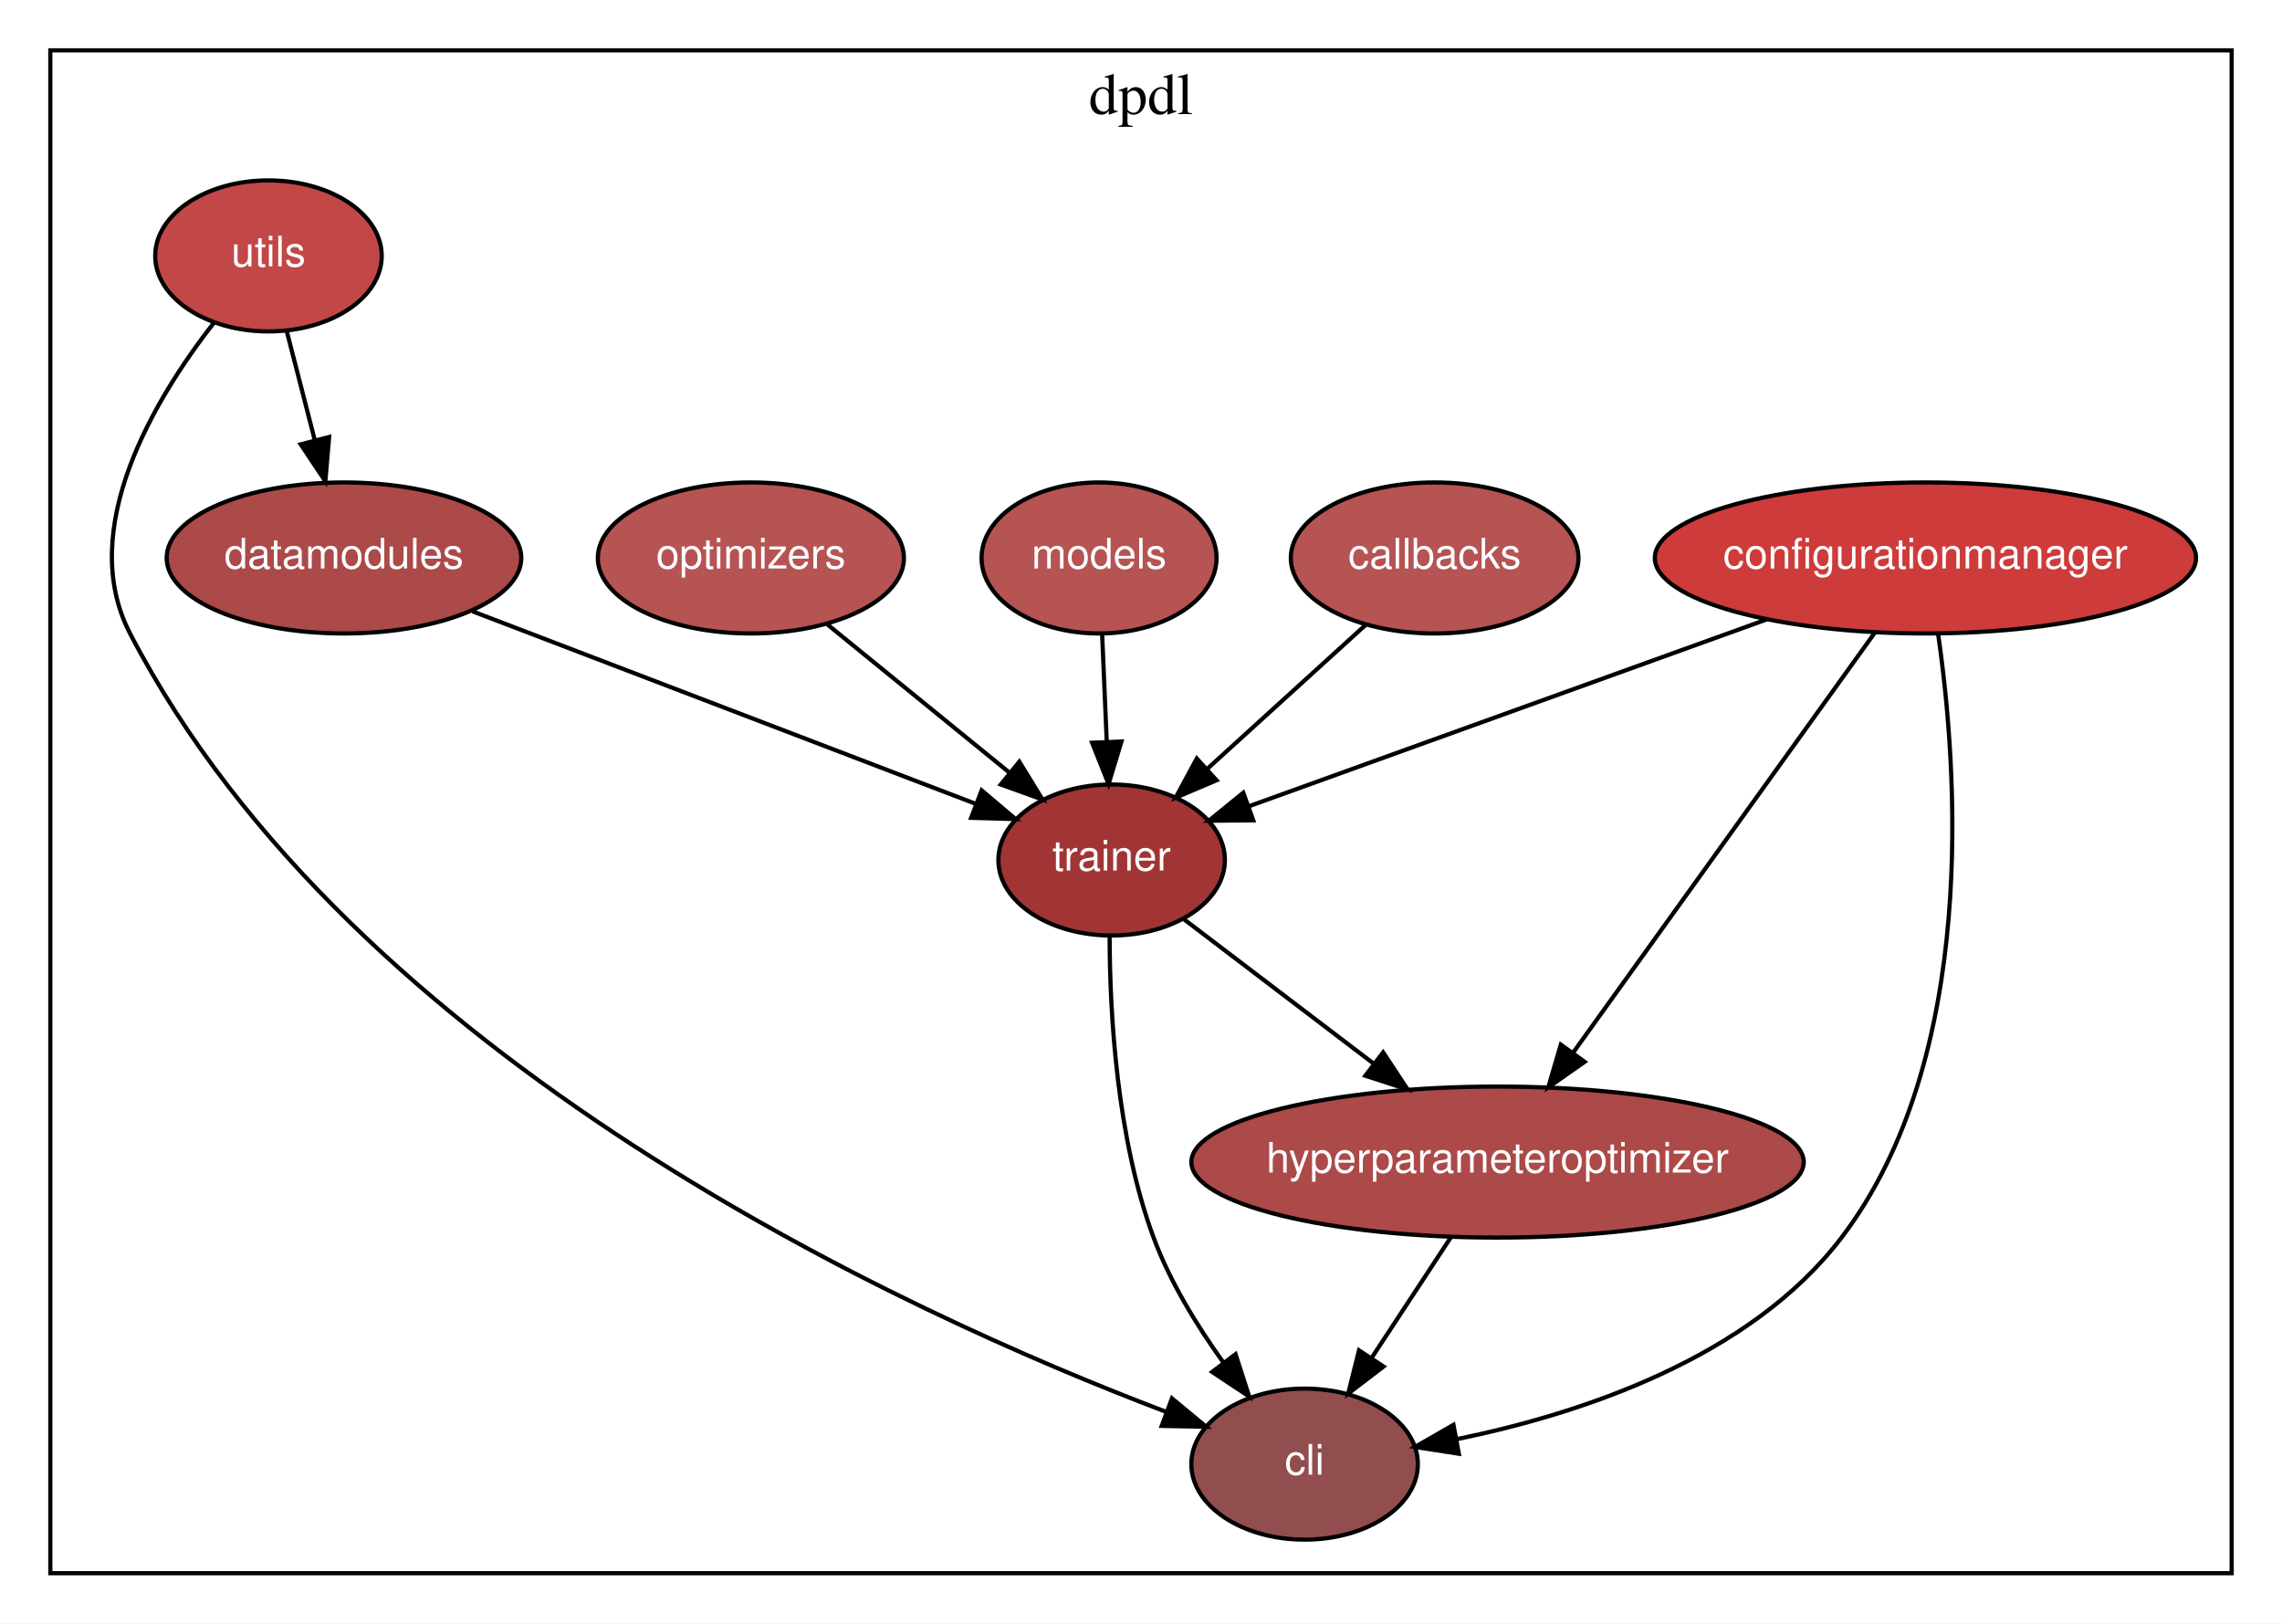
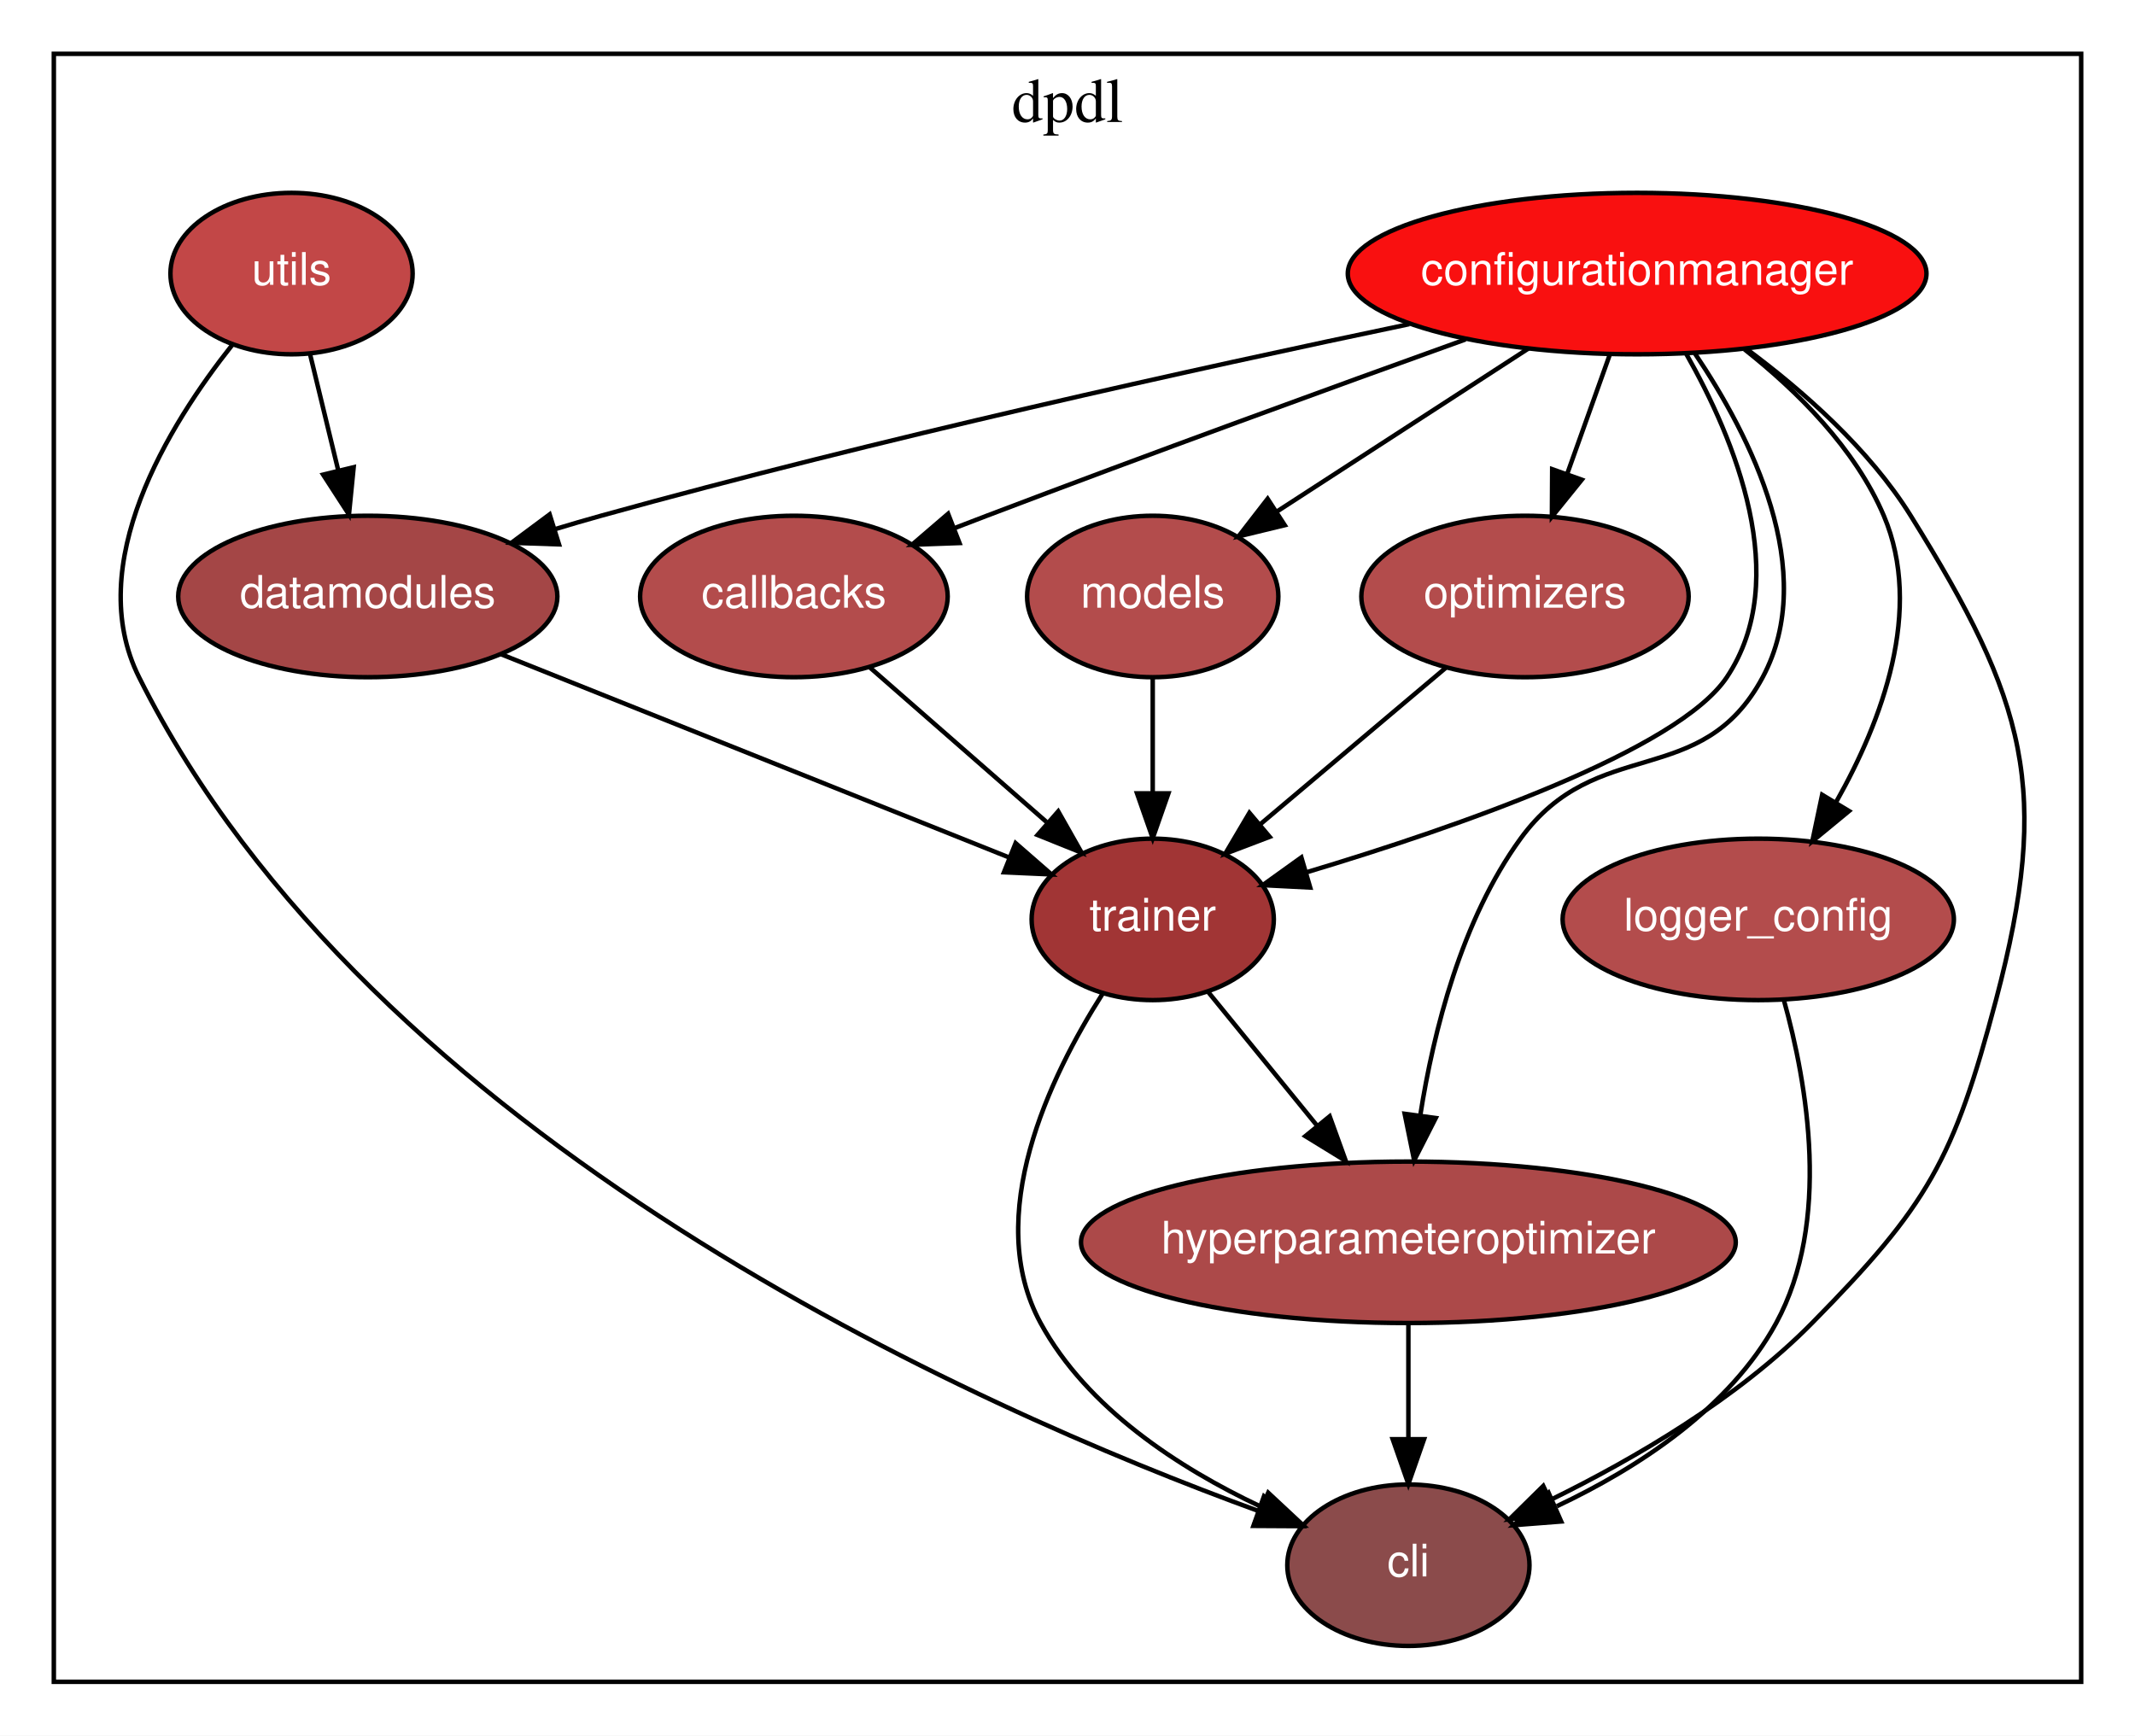
- <svg xmlns="http://www.w3.org/2000/svg" width="544pt" height="387pt" viewBox="0.00 0.00 544.00 387.00">
+ <svg xmlns="http://www.w3.org/2000/svg" width="476pt" height="387pt" viewBox="0.00 0.00 476.00 387.00">
  <g id="graph0" class="graph" transform="scale(1 1) rotate(0) translate(4 383)">
    <style>.edge&gt;path:hover{stroke-width:8}</style>
-     <polygon fill="white" stroke="transparent" points="-4,4 -4,-383 540,-383 540,4 -4,4" />
+     <polygon fill="white" stroke="transparent" points="-4,4 -4,-383 472,-383 472,4 -4,4" />
    <g id="clust1" class="cluster">
      <style>.edge&gt;path:hover{stroke-width:8}</style>
-       <polygon fill="none" stroke="black" points="8,-8 8,-371 528,-371 528,-8 8,-8" />
-       <text text-anchor="middle" x="268" y="-355.8" font-family="Times,serif" font-size="14.00">dpdl</text>
+       <polygon fill="none" stroke="black" points="8,-8 8,-371 460,-371 460,-8 8,-8" />
+       <text text-anchor="middle" x="234" y="-355.8" font-family="Times,serif" font-size="14.00">dpdl</text>
    </g>
    <g id="node1" class="node">
      <style>.edge&gt;path:hover{stroke-width:8}</style>
-       <ellipse fill="#b65353" stroke="black" cx="338" cy="-250" rx="34.29" ry="18" />
-       <text text-anchor="middle" x="338" y="-247.5" font-family="Helvetica,sans-Serif" font-size="10.00" fill="#ffffff">callbacks</text>
+       <ellipse fill="#b34c4c" stroke="black" cx="173" cy="-250" rx="34.29" ry="18" />
+       <text text-anchor="middle" x="173" y="-247.5" font-family="Helvetica,sans-Serif" font-size="10.00" fill="#ffffff">callbacks</text>
+     </g>
+     <g id="node9" class="node">
+       <style>.edge&gt;path:hover{stroke-width:8}</style>
+       <ellipse fill="#a13535" stroke="black" cx="253" cy="-178" rx="27" ry="18" />
+       <text text-anchor="middle" x="253" y="-175.5" font-family="Helvetica,sans-Serif" font-size="10.00" fill="#ffffff">trainer</text>
+     </g>
+     <g id="edge1" class="edge">
+       <style>.edge&gt;path:hover{stroke-width:8}</style>
+       <path fill="none" stroke="black" d="M189.97,-234.15C201.4,-224.15 216.65,-210.8 229.29,-199.75" />
+       <polygon fill="#000000" stroke="black" points="231.93,-202.09 237.15,-192.87 227.32,-196.82 231.93,-202.09" />
+     </g>
+     <g id="node2" class="node">
+       <style>.edge&gt;path:hover{stroke-width:8}</style>
+       <ellipse fill="#8b4b4b" stroke="black" cx="310" cy="-34" rx="27" ry="18" />
+       <text text-anchor="middle" x="310" y="-31.5" font-family="Helvetica,sans-Serif" font-size="10.00" fill="#ffffff">cli</text>
+     </g>
+     <g id="node3" class="node">
+       <style>.edge&gt;path:hover{stroke-width:8}</style>
+       <ellipse fill="#f91010" stroke="black" cx="361" cy="-322" rx="64.51" ry="18" />
+       <text text-anchor="middle" x="361" y="-319.5" font-family="Helvetica,sans-Serif" font-size="10.00" fill="#ffffff">configurationmanager</text>
+     </g>
+     <g id="edge2" class="edge">
+       <style>.edge&gt;path:hover{stroke-width:8}</style>
+       <path fill="none" stroke="black" d="M322.74,-307.32C293.44,-296.78 252.07,-281.72 216,-268 213.64,-267.1 211.2,-266.17 208.75,-265.22" />
+       <polygon fill="#000000" stroke="black" points="209.92,-261.92 199.34,-261.54 207.38,-268.44 209.92,-261.92" />
+     </g>
+     <g id="edge3" class="edge">
+       <style>.edge&gt;path:hover{stroke-width:8}</style>
+       <path fill="none" stroke="black" d="M385.29,-305.26C397.97,-295.87 412.73,-282.89 422,-268 447.75,-226.62 453.47,-207.11 441,-160 431.57,-124.4 425.85,-114.23 400,-88 383.42,-71.17 360.4,-57.75 341.8,-48.62" />
+       <polygon fill="#000000" stroke="black" points="343.06,-45.34 332.53,-44.24 340.07,-51.67 343.06,-45.34" />
+     </g>
+     <g id="node4" class="node">
+       <style>.edge&gt;path:hover{stroke-width:8}</style>
+       <ellipse fill="#a44646" stroke="black" cx="78" cy="-250" rx="42.27" ry="18" />
+       <text text-anchor="middle" x="78" y="-247.5" font-family="Helvetica,sans-Serif" font-size="10.00" fill="#ffffff">datamodules</text>
+     </g>
+     <g id="edge4" class="edge">
+       <style>.edge&gt;path:hover{stroke-width:8}</style>
+       <path fill="none" stroke="black" d="M310.2,-310.73C263.17,-300.89 191.45,-285.06 130,-268 126.65,-267.07 123.19,-266.06 119.73,-265.01" />
+       <polygon fill="#000000" stroke="black" points="120.63,-261.62 110.04,-261.98 118.54,-268.3 120.63,-261.62" />
+     </g>
+     <g id="node5" class="node">
+       <style>.edge&gt;path:hover{stroke-width:8}</style>
+       <ellipse fill="#ac4949" stroke="black" cx="310" cy="-106" rx="72.99" ry="18" />
+       <text text-anchor="middle" x="310" y="-103.5" font-family="Helvetica,sans-Serif" font-size="10.00" fill="#ffffff">hyperparameteroptimizer</text>
+     </g>
+     <g id="edge5" class="edge">
+       <style>.edge&gt;path:hover{stroke-width:8}</style>
+       <path fill="none" stroke="black" d="M373.88,-304.19C386.33,-285.73 401.61,-255.56 389,-232 375.39,-206.57 351.95,-219.34 335,-196 321.85,-177.9 315.61,-153.12 312.65,-134.3" />
+       <polygon fill="#000000" stroke="black" points="316.1,-133.71 311.29,-124.27 309.17,-134.65 316.1,-133.71" />
+     </g>
+     <g id="node6" class="node">
+       <style>.edge&gt;path:hover{stroke-width:8}</style>
+       <ellipse fill="#b34c4c" stroke="black" cx="388" cy="-178" rx="43.62" ry="18" />
+       <text text-anchor="middle" x="388" y="-175.5" font-family="Helvetica,sans-Serif" font-size="10.00" fill="#ffffff">logger_config</text>
+     </g>
+     <g id="edge6" class="edge">
+       <style>.edge&gt;path:hover{stroke-width:8}</style>
+       <path fill="none" stroke="black" d="M384.94,-305.1C396.67,-295.83 409.62,-283.01 416,-268 424.9,-247.05 415.6,-222.29 405.39,-204.21" />
+       <polygon fill="#000000" stroke="black" points="408.24,-202.16 400.06,-195.42 402.25,-205.78 408.24,-202.16" />
+     </g>
+     <g id="node7" class="node">
+       <style>.edge&gt;path:hover{stroke-width:8}</style>
+       <ellipse fill="#b34c4c" stroke="black" cx="253" cy="-250" rx="28.01" ry="18" />
+       <text text-anchor="middle" x="253" y="-247.5" font-family="Helvetica,sans-Serif" font-size="10.00" fill="#ffffff">models</text>
+     </g>
+     <g id="edge7" class="edge">
+       <style>.edge&gt;path:hover{stroke-width:8}</style>
+       <path fill="none" stroke="black" d="M336.76,-305.29C320.13,-294.51 298.03,-280.18 280.7,-268.95" />
+       <polygon fill="#000000" stroke="black" points="282.43,-265.9 272.13,-263.4 278.62,-271.78 282.43,-265.9" />
    </g>
    <g id="node8" class="node">
      <style>.edge&gt;path:hover{stroke-width:8}</style>
-       <ellipse fill="#a13535" stroke="black" cx="261" cy="-178" rx="27" ry="18" />
-       <text text-anchor="middle" x="261" y="-175.5" font-family="Helvetica,sans-Serif" font-size="10.00" fill="#ffffff">trainer</text>
-     </g>
-     <g id="edge1" class="edge">
-       <style>.edge&gt;path:hover{stroke-width:8}</style>
-       <path fill="none" stroke="black" d="M321.67,-234.15C310.66,-224.15 295.98,-210.8 283.82,-199.75" />
-       <polygon fill="#000000" stroke="black" points="286.01,-197.01 276.26,-192.87 281.3,-202.19 286.01,-197.01" />
-     </g>
-     <g id="node2" class="node">
-       <style>.edge&gt;path:hover{stroke-width:8}</style>
-       <ellipse fill="#924e4e" stroke="black" cx="307" cy="-34" rx="27" ry="18" />
-       <text text-anchor="middle" x="307" y="-31.5" font-family="Helvetica,sans-Serif" font-size="10.00" fill="#ffffff">cli</text>
-     </g>
-     <g id="node3" class="node">
-       <style>.edge&gt;path:hover{stroke-width:8}</style>
-       <ellipse fill="#ce3b3b" stroke="black" cx="455" cy="-250" rx="64.51" ry="18" />
-       <text text-anchor="middle" x="455" y="-247.5" font-family="Helvetica,sans-Serif" font-size="10.00" fill="#ffffff">configurationmanager</text>
-     </g>
-     <g id="edge2" class="edge">
-       <style>.edge&gt;path:hover{stroke-width:8}</style>
-       <path fill="none" stroke="black" d="M458.02,-231.91C462.63,-200.07 467.77,-131.02 435,-88 413.1,-59.25 372.8,-45.99 343.25,-39.94" />
-       <polygon fill="#000000" stroke="black" points="343.77,-36.48 333.3,-38.09 342.49,-43.36 343.77,-36.48" />
-     </g>
-     <g id="node5" class="node">
-       <style>.edge&gt;path:hover{stroke-width:8}</style>
-       <ellipse fill="#ac4949" stroke="black" cx="353" cy="-106" rx="72.99" ry="18" />
-       <text text-anchor="middle" x="353" y="-103.5" font-family="Helvetica,sans-Serif" font-size="10.00" fill="#ffffff">hyperparameteroptimizer</text>
-     </g>
-     <g id="edge3" class="edge">
-       <style>.edge&gt;path:hover{stroke-width:8}</style>
-       <path fill="none" stroke="black" d="M442.9,-232.15C425.11,-207.39 391.77,-160.97 371.07,-132.16" />
-       <polygon fill="#000000" stroke="black" points="373.76,-129.9 365.09,-123.82 368.08,-133.99 373.76,-129.9" />
-     </g>
-     <g id="edge4" class="edge">
-       <style>.edge&gt;path:hover{stroke-width:8}</style>
-       <path fill="none" stroke="black" d="M417.13,-235.34C381.2,-222.37 327.77,-203.09 293.66,-190.79" />
-       <polygon fill="#000000" stroke="black" points="294.76,-187.46 284.16,-187.36 292.38,-194.04 294.76,-187.46" />
-     </g>
-     <g id="node4" class="node">
-       <style>.edge&gt;path:hover{stroke-width:8}</style>
-       <ellipse fill="#ac4949" stroke="black" cx="78" cy="-250" rx="42.27" ry="18" />
-       <text text-anchor="middle" x="78" y="-247.5" font-family="Helvetica,sans-Serif" font-size="10.00" fill="#ffffff">datamodules</text>
-     </g>
-     <g id="edge5" class="edge">
-       <style>.edge&gt;path:hover{stroke-width:8}</style>
-       <path fill="none" stroke="black" d="M108.63,-237.28C141.88,-224.57 194.74,-204.34 228.65,-191.37" />
-       <polygon fill="#000000" stroke="black" points="230.01,-194.6 238.1,-187.76 227.51,-188.06 230.01,-194.6" />
-     </g>
-     <g id="edge6" class="edge">
-       <style>.edge&gt;path:hover{stroke-width:8}</style>
-       <path fill="none" stroke="black" d="M341.86,-88.05C336.22,-79.47 329.27,-68.89 323.06,-59.44" />
-       <polygon fill="#000000" stroke="black" points="325.82,-57.26 317.4,-50.83 319.97,-61.11 325.82,-57.26" />
-     </g>
-     <g id="node6" class="node">
-       <style>.edge&gt;path:hover{stroke-width:8}</style>
-       <ellipse fill="#b65353" stroke="black" cx="258" cy="-250" rx="28.01" ry="18" />
-       <text text-anchor="middle" x="258" y="-247.5" font-family="Helvetica,sans-Serif" font-size="10.00" fill="#ffffff">models</text>
-     </g>
-     <g id="edge7" class="edge">
-       <style>.edge&gt;path:hover{stroke-width:8}</style>
-       <path fill="none" stroke="black" d="M258.74,-231.7C259.07,-223.98 259.47,-214.71 259.84,-206.11" />
-       <polygon fill="#000000" stroke="black" points="263.34,-206.25 260.27,-196.1 256.34,-205.95 263.34,-206.25" />
-     </g>
-     <g id="node7" class="node">
-       <style>.edge&gt;path:hover{stroke-width:8}</style>
-       <ellipse fill="#b65353" stroke="black" cx="175" cy="-250" rx="36.49" ry="18" />
-       <text text-anchor="middle" x="175" y="-247.5" font-family="Helvetica,sans-Serif" font-size="10.00" fill="#ffffff">optimizers</text>
+       <ellipse fill="#b34c4c" stroke="black" cx="336" cy="-250" rx="36.49" ry="18" />
+       <text text-anchor="middle" x="336" y="-247.5" font-family="Helvetica,sans-Serif" font-size="10.00" fill="#ffffff">optimizers</text>
    </g>
    <g id="edge8" class="edge">
      <style>.edge&gt;path:hover{stroke-width:8}</style>
-       <path fill="none" stroke="black" d="M193.24,-234.15C205.81,-223.92 222.68,-210.19 236.43,-199" />
-       <polygon fill="#000000" stroke="black" points="238.99,-201.43 244.53,-192.4 234.57,-196 238.99,-201.43" />
+       <path fill="none" stroke="black" d="M354.95,-304.05C352.09,-296.06 348.62,-286.33 345.43,-277.4" />
+       <polygon fill="#000000" stroke="black" points="348.66,-276.03 342,-267.79 342.06,-278.38 348.66,-276.03" />
    </g>
    <g id="edge9" class="edge">
      <style>.edge&gt;path:hover{stroke-width:8}</style>
-       <path fill="none" stroke="black" d="M260.52,-159.71C260.56,-141.35 262.21,-111.77 271,-88 274.88,-77.52 281.26,-67.09 287.58,-58.3" />
-       <polygon fill="#000000" stroke="black" points="290.54,-60.2 293.79,-50.11 284.96,-55.97 290.54,-60.2" />
+       <path fill="none" stroke="black" d="M371.9,-304.18C382.71,-285.16 395.69,-253.99 381,-232 370.11,-215.71 321.24,-198.69 287.14,-188.46" />
+       <polygon fill="#000000" stroke="black" points="288.11,-185.1 277.53,-185.64 286.14,-191.82 288.11,-185.1" />
    </g>
    <g id="edge10" class="edge">
      <style>.edge&gt;path:hover{stroke-width:8}</style>
-       <path fill="none" stroke="black" d="M278.3,-163.83C291.04,-154.14 308.66,-140.73 323.59,-129.37" />
-       <polygon fill="#000000" stroke="black" points="325.72,-132.15 331.56,-123.31 321.48,-126.58 325.72,-132.15" />
-     </g>
-     <g id="node9" class="node">
-       <style>.edge&gt;path:hover{stroke-width:8}</style>
-       <ellipse fill="#c24747" stroke="black" cx="60" cy="-322" rx="27" ry="18" />
-       <text text-anchor="middle" x="60" y="-319.5" font-family="Helvetica,sans-Serif" font-size="10.00" fill="#ffffff">utils</text>
+       <path fill="none" stroke="black" d="M107.69,-237.13C139.15,-224.54 188.66,-204.74 220.98,-191.81" />
+       <polygon fill="#000000" stroke="black" points="222.43,-195 230.42,-188.03 219.83,-188.5 222.43,-195" />
    </g>
    <g id="edge11" class="edge">
      <style>.edge&gt;path:hover{stroke-width:8}</style>
-       <path fill="none" stroke="black" d="M46.96,-306.03C32.88,-287.95 14.09,-256.86 27,-232 79.79,-130.31 211.84,-70.06 273.85,-46.51" />
-       <polygon fill="#000000" stroke="black" points="275.38,-49.67 283.53,-42.91 272.94,-43.11 275.38,-49.67" />
+       <path fill="none" stroke="black" d="M310,-87.7C310,-79.98 310,-70.71 310,-62.11" />
+       <polygon fill="#000000" stroke="black" points="313.5,-62.1 310,-52.1 306.5,-62.1 313.5,-62.1" />
    </g>
    <g id="edge12" class="edge">
      <style>.edge&gt;path:hover{stroke-width:8}</style>
-       <path fill="none" stroke="black" d="M64.36,-304.05C66.36,-296.26 68.79,-286.82 71.04,-278.08" />
-       <polygon fill="#000000" stroke="black" points="74.46,-278.83 73.56,-268.28 67.68,-277.09 74.46,-278.83" />
+       <path fill="none" stroke="black" d="M393.69,-160.1C398.95,-141.28 404.28,-110.55 392,-88 381.61,-68.91 361.05,-55.64 343.11,-47.16" />
+       <polygon fill="#000000" stroke="black" points="344.07,-43.75 333.5,-42.93 341.25,-50.16 344.07,-43.75" />
+     </g>
+     <g id="edge13" class="edge">
+       <style>.edge&gt;path:hover{stroke-width:8}</style>
+       <path fill="none" stroke="black" d="M253,-231.7C253,-223.98 253,-214.71 253,-206.11" />
+       <polygon fill="#000000" stroke="black" points="256.5,-206.1 253,-196.1 249.5,-206.1 256.5,-206.1" />
+     </g>
+     <g id="edge14" class="edge">
+       <style>.edge&gt;path:hover{stroke-width:8}</style>
+       <path fill="none" stroke="black" d="M318.4,-234.15C306.34,-223.98 290.2,-210.37 276.97,-199.21" />
+       <polygon fill="#000000" stroke="black" points="279.07,-196.41 269.17,-192.64 274.56,-201.76 279.07,-196.41" />
+     </g>
+     <g id="edge15" class="edge">
+       <style>.edge&gt;path:hover{stroke-width:8}</style>
+       <path fill="none" stroke="black" d="M241.81,-161.4C230.08,-142.98 215.03,-111.82 228,-88 238.39,-68.91 258.95,-55.64 276.89,-47.16" />
+       <polygon fill="#000000" stroke="black" points="278.75,-50.16 286.5,-42.93 275.93,-43.75 278.75,-50.16" />
+     </g>
+     <g id="edge16" class="edge">
+       <style>.edge&gt;path:hover{stroke-width:8}</style>
+       <path fill="none" stroke="black" d="M265.37,-161.81C272.43,-153.14 281.46,-142.05 289.55,-132.12" />
+       <polygon fill="#000000" stroke="black" points="292.45,-134.09 296.05,-124.13 287.03,-129.67 292.45,-134.09" />
+     </g>
+     <g id="node10" class="node">
+       <style>.edge&gt;path:hover{stroke-width:8}</style>
+       <ellipse fill="#c24747" stroke="black" cx="61" cy="-322" rx="27" ry="18" />
+       <text text-anchor="middle" x="61" y="-319.5" font-family="Helvetica,sans-Serif" font-size="10.00" fill="#ffffff">utils</text>
+     </g>
+     <g id="edge17" class="edge">
+       <style>.edge&gt;path:hover{stroke-width:8}</style>
+       <path fill="none" stroke="black" d="M47.81,-306.13C33.54,-288.14 14.42,-257.15 27,-232 78.71,-128.57 213.51,-69.07 276.57,-46.09" />
+       <polygon fill="#000000" stroke="black" points="277.8,-49.36 286.05,-42.71 275.45,-42.77 277.8,-49.36" />
+     </g>
+     <g id="edge18" class="edge">
+       <style>.edge&gt;path:hover{stroke-width:8}</style>
+       <path fill="none" stroke="black" d="M65.12,-304.05C67.01,-296.26 69.3,-286.82 71.42,-278.08" />
+       <polygon fill="#000000" stroke="black" points="74.85,-278.82 73.8,-268.28 68.04,-277.17 74.85,-278.82" />
    </g>
  </g>
</svg>
